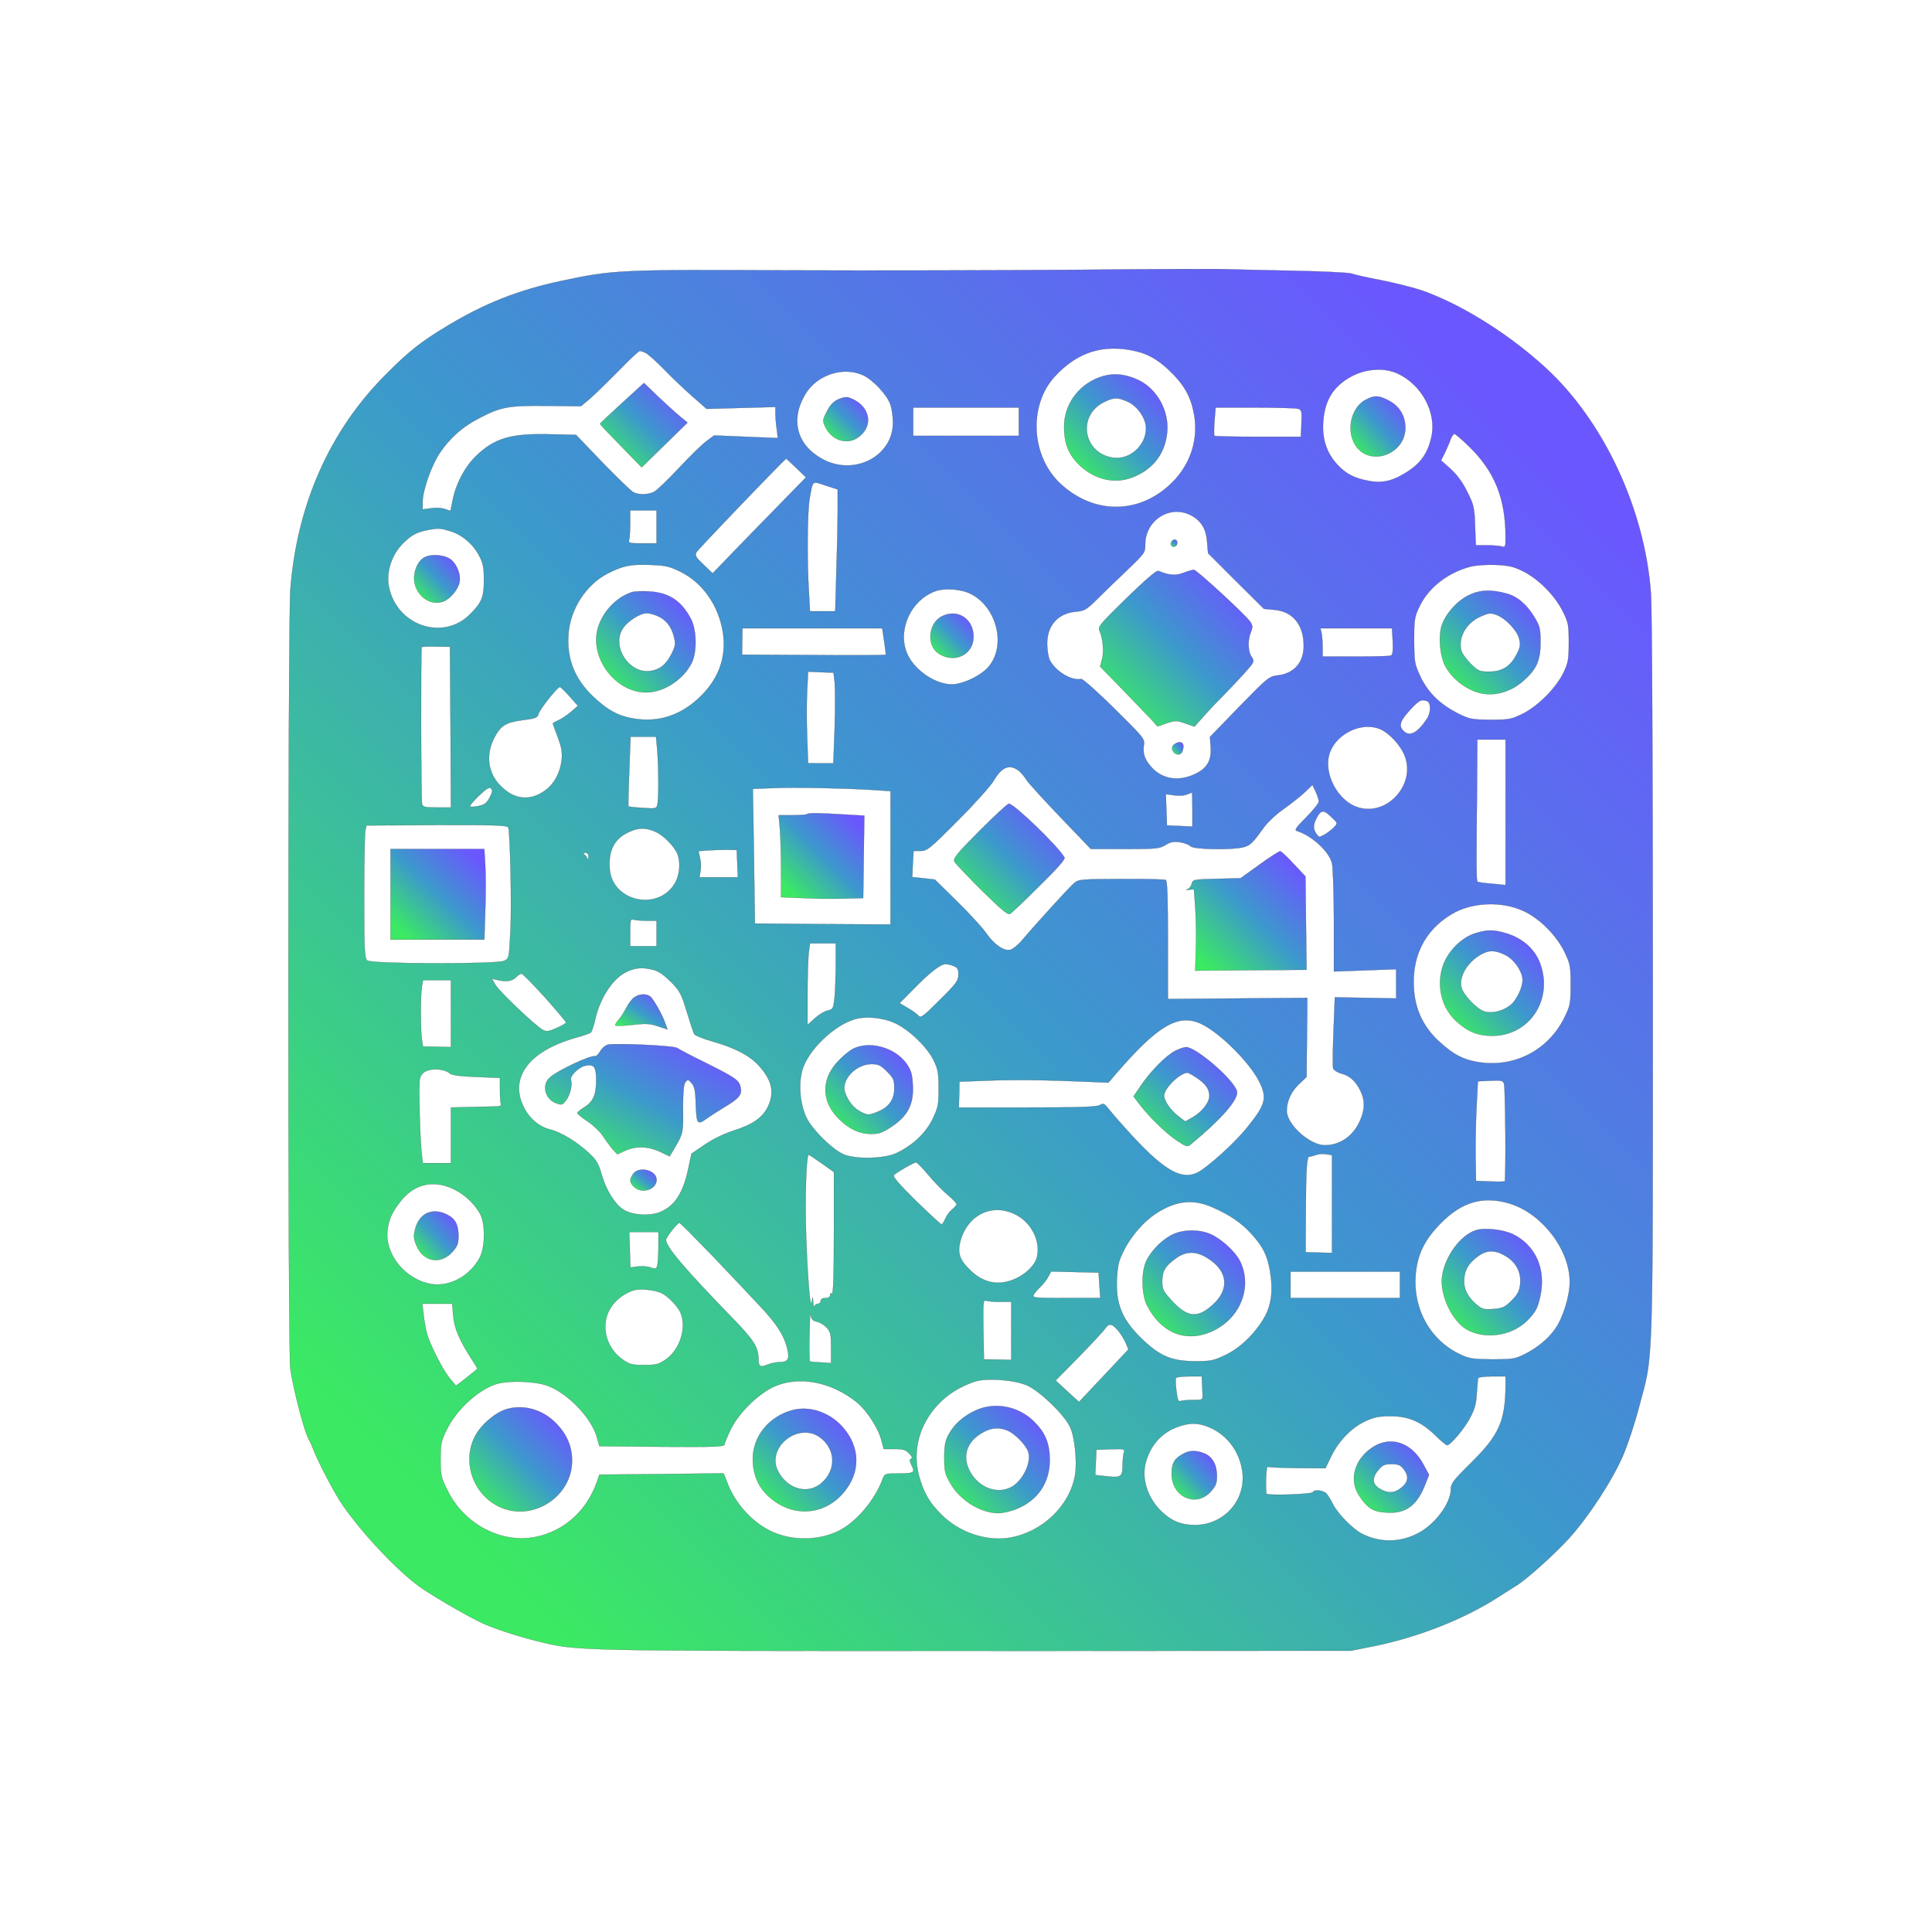
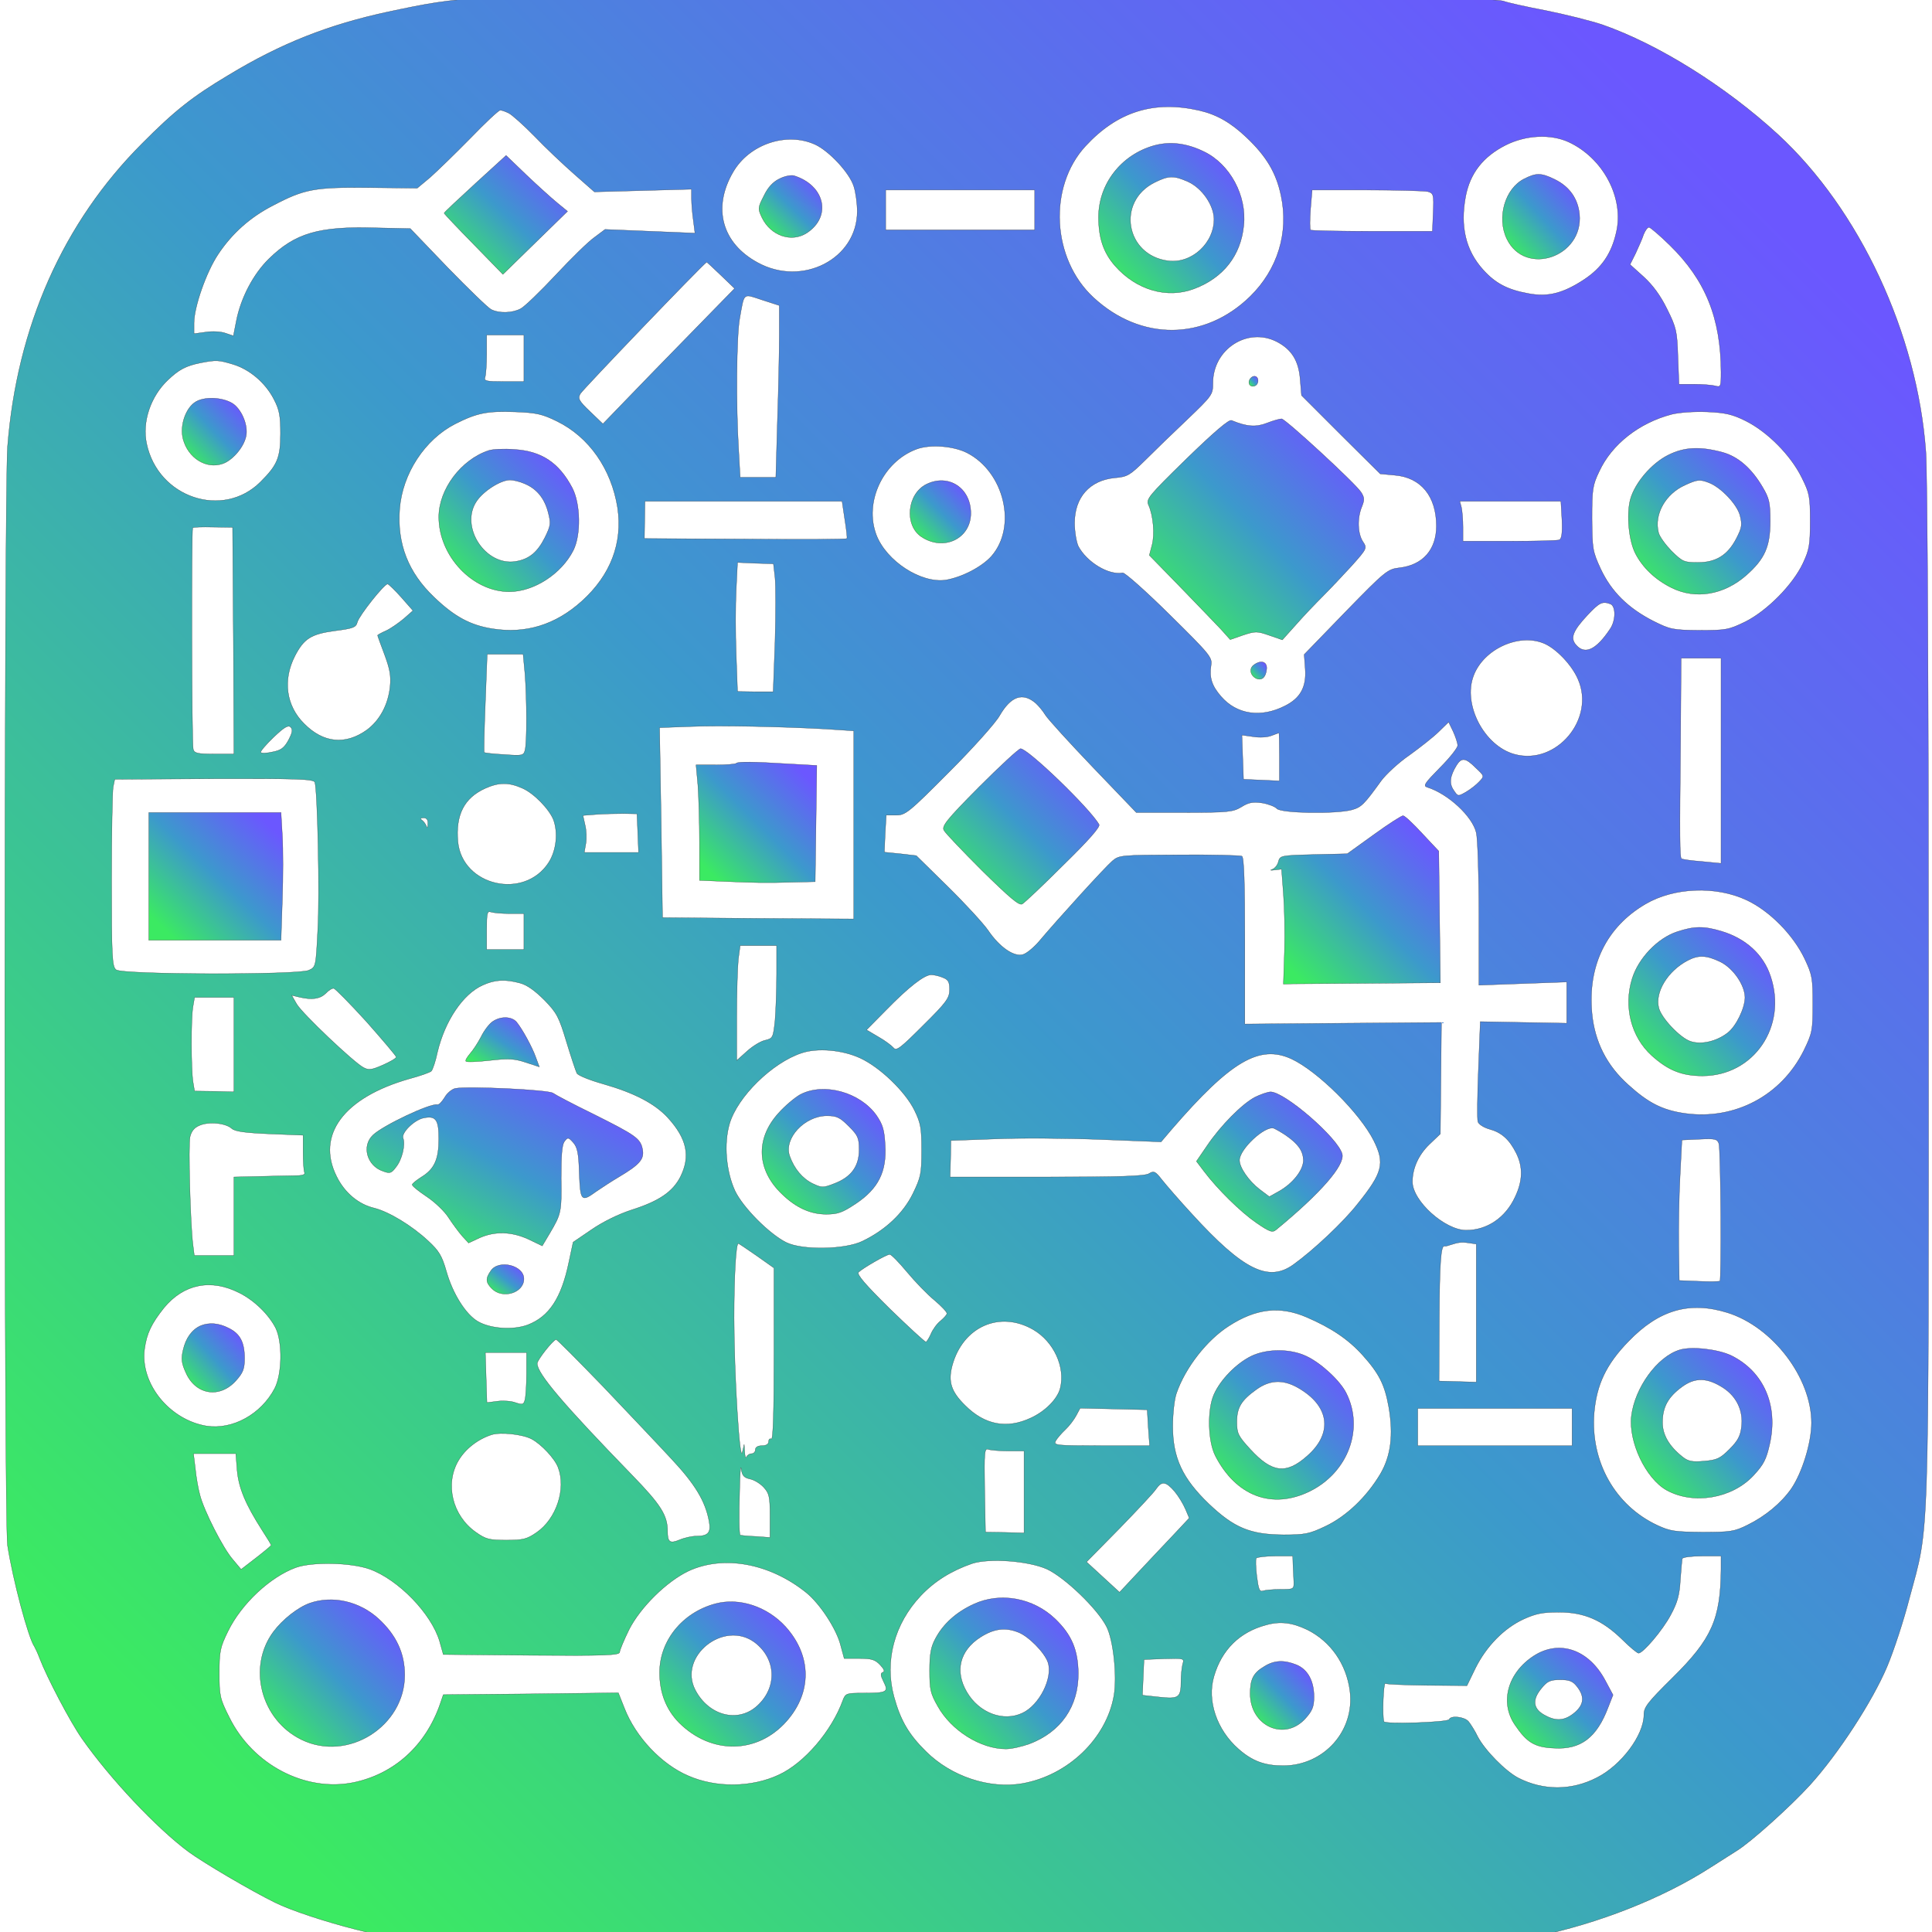
- <svg xmlns="http://www.w3.org/2000/svg" version="1.0" height="40" width="40" viewBox="0 0 1024 1024" preserveAspectRatio="xMidYMid meet">
+ <svg xmlns="http://www.w3.org/2000/svg" version="1.0" height="40" width="40" viewBox="0 0 1024 1024" preserveAspectRatio="none">
  <defs>
    <linearGradient id="grad1" x1="0%" y1="0%" x2="100%" y2="100%">
      <stop offset="10%" style="stop-color:#3BEA62; stop-opacity:1" />
      <stop offset="50%" style="stop-color:#3C99CC; stop-opacity:1" />
      <stop offset="90%" style="stop-color:#6B57FF; stop-opacity:1" />
    </linearGradient>
  </defs>
-   <g transform="translate(0,1024) scale(0.1,-0.1)" fill="url(#grad1)" stroke="#333">
+   <g transform="translate(-213,1240) scale(0.141,-0.141)" fill="url(#grad1)" stroke="#333">
    <path d="M5725 8810 c-396 -3 -1092 -5 -1547 -3 -907 4 -925 3 -1208 -57 -223 -48 -402 -118 -600 -238 -136 -81 -204 -135 -325 -257 -297 -297 -471 -689 -506 -1140 -13 -177 -14 -4042 0 -4130 19 -125 78 -348 101 -380 3 -5 13 -26 20 -45 27 -71 114 -237 158 -300 107 -153 283 -339 402 -427 56 -41 234 -146 324 -190 60 -30 191 -73 306 -102 212 -52 181 -51 2322 -51 l1988 1 122 24 c236 48 479 144 659 260 41 26 85 54 99 63 52 32 199 164 274 246 107 118 235 315 290 445 25 59 63 175 84 257 76 284 72 147 72 2274 0 1112 -4 1960 -10 2036 -32 445 -250 911 -556 1193 -197 181 -450 339 -659 412 -44 15 -141 39 -215 54 -74 14 -145 30 -157 35 -13 5 -154 12 -315 15 -161 3 -318 7 -348 8 -30 2 -379 1 -775 -3z m294 -431 c65 -15 118 -45 177 -101 75 -71 112 -133 130 -219 30 -140 -13 -278 -116 -379 -171 -167 -411 -169 -589 -4 -157 145 -171 416 -30 569 120 130 257 173 428 134z m-2596 -10 c12 -6 56 -45 97 -87 41 -43 109 -107 150 -143 l75 -66 183 5 182 5 0 -35 c0 -19 3 -57 7 -83 l6 -47 -169 7 -169 7 -40 -30 c-23 -16 -88 -80 -145 -141 -58 -62 -117 -119 -132 -127 -32 -17 -81 -18 -111 -3 -12 6 -85 77 -163 157 l-141 147 -134 3 c-210 6 -299 -20 -398 -117 -58 -57 -105 -146 -122 -233 l-11 -56 -30 10 c-16 6 -49 8 -74 4 l-44 -6 0 40 c0 60 46 192 91 259 52 78 120 139 206 183 118 62 156 69 360 67 l182 -2 48 40 c26 23 94 89 151 147 56 58 107 106 113 106 6 0 20 -5 32 -11z m3983 -108 c131 -60 211 -211 180 -341 -18 -79 -54 -132 -120 -176 -79 -52 -136 -67 -210 -53 -78 14 -124 38 -170 89 -66 73 -87 163 -66 276 17 88 66 150 151 193 76 38 168 42 235 12z m-2831 -10 c52 -24 129 -106 145 -157 7 -21 13 -64 13 -94 0 -179 -206 -285 -374 -193 -135 73 -171 206 -93 340 61 106 202 153 309 104z m825 -246 l0 -75 -280 0 -280 0 0 75 0 75 280 0 280 0 0 -75z m1478 69 c21 -6 23 -11 20 -78 l-3 -71 -227 0 c-124 0 -229 2 -231 5 -3 3 -3 38 0 78 l6 72 206 0 c113 0 216 -3 229 -6z m909 -201 c135 -132 192 -274 193 -477 0 -56 -1 -58 -22 -52 -13 3 -48 6 -79 6 l-57 0 -4 103 c-3 96 -6 110 -41 180 -25 51 -54 90 -88 121 l-51 46 21 42 c11 24 25 55 30 71 6 15 15 27 20 27 5 0 40 -30 78 -67z m-3567 -113 l52 -50 -164 -168 c-90 -92 -201 -206 -247 -254 l-84 -87 -48 46 c-42 40 -47 49 -37 67 8 15 453 479 475 495 1 0 25 -22 53 -49z m220 -225 c0 -62 -3 -207 -7 -323 l-6 -212 -67 0 -67 0 -6 107 c-10 162 -8 422 4 489 18 101 11 95 84 71 l65 -21 0 -111z m-960 -87 l0 -88 -76 0 c-65 0 -75 2 -70 16 3 9 6 48 6 87 l0 72 70 0 70 0 0 -87z m2830 62 c56 -29 83 -72 88 -143 l5 -59 148 -148 148 -147 54 -5 c99 -8 157 -79 157 -191 0 -89 -51 -147 -139 -157 -44 -5 -53 -12 -202 -165 l-156 -161 4 -54 c5 -68 -18 -110 -76 -139 -90 -46 -181 -33 -240 35 -35 40 -45 71 -38 117 5 30 -3 40 -156 191 -89 88 -168 158 -176 157 -53 -10 -135 40 -167 100 -7 15 -14 55 -14 87 0 97 57 161 151 170 48 4 57 10 114 66 34 34 105 103 158 153 95 91 97 94 97 138 0 127 130 211 240 155z m-3924 -85 c63 -19 122 -69 154 -131 21 -40 25 -63 25 -129 0 -92 -12 -119 -75 -182 -141 -141 -385 -60 -428 143 -18 82 15 179 80 240 41 39 67 53 121 64 62 12 69 11 123 -5z m1218 -214 c121 -59 205 -180 228 -325 20 -133 -26 -254 -135 -352 -99 -89 -211 -123 -336 -103 -82 13 -142 45 -218 118 -98 93 -140 201 -130 332 10 133 95 262 209 320 81 41 120 49 225 45 80 -3 102 -8 157 -35z m4469 1 c82 -41 169 -129 210 -212 30 -60 32 -72 32 -165 0 -88 -3 -107 -27 -158 -38 -81 -135 -179 -217 -220 -62 -30 -72 -32 -172 -32 -101 1 -110 3 -174 35 -94 48 -157 110 -197 195 -31 67 -32 76 -33 190 0 109 2 125 27 177 47 102 150 183 273 215 29 7 84 11 133 9 68 -3 95 -9 145 -34z m-2927 -120 c140 -72 189 -278 91 -389 -36 -40 -111 -79 -172 -89 -93 -13 -222 71 -260 169 -47 123 24 276 151 323 51 19 139 12 190 -14z m-460 -249 c6 -38 10 -70 8 -73 -1 -3 -173 -4 -382 -2 l-379 2 1 70 1 70 370 0 371 0 10 -67z m2696 -3 c2 -51 -1 -71 -10 -75 -8 -3 -92 -5 -188 -5 l-174 0 0 53 c0 28 -3 62 -6 75 l-6 22 190 0 190 0 4 -70z m-4994 -454 l2 -426 -74 0 c-63 0 -75 3 -79 18 -6 19 -7 823 -2 832 2 3 36 4 77 3 l73 -1 3 -426z m2036 237 c3 -29 3 -137 0 -241 l-7 -188 -67 0 -67 1 -5 140 c-3 77 -3 186 0 242 l5 103 67 -3 68 -2 6 -52z m-1405 -74 l44 -50 -34 -30 c-19 -16 -49 -37 -66 -45 -18 -8 -33 -16 -33 -18 0 -2 12 -35 26 -72 20 -54 25 -80 21 -120 -7 -69 -39 -128 -88 -164 -80 -57 -163 -49 -235 24 -68 67 -81 164 -35 254 34 66 61 83 150 95 70 9 80 13 85 33 7 25 102 145 114 143 4 -1 27 -23 51 -50z m4545 -25 c21 -8 21 -62 -1 -94 -52 -78 -94 -98 -127 -61 -24 26 -14 53 42 113 45 48 56 53 86 42z m-250 -148 c46 -19 105 -81 128 -134 67 -150 -81 -326 -238 -283 -114 31 -196 187 -154 296 38 100 170 160 264 121z m-3830 -115 c7 -92 8 -259 0 -287 -5 -20 -11 -21 -77 -16 -40 2 -74 6 -76 8 -2 2 0 85 4 186 l7 183 68 0 67 0 7 -74z m4496 -327 l0 -385 -72 7 c-40 3 -75 8 -77 11 -6 5 -7 73 -3 446 l2 307 75 0 75 0 0 -386z m-2576 217 c10 -9 27 -29 36 -44 9 -15 90 -104 179 -197 l163 -170 180 0 c166 0 183 2 215 21 27 17 43 20 78 15 24 -4 49 -14 55 -21 15 -18 223 -21 282 -5 36 10 46 20 111 110 18 24 65 68 106 96 40 29 90 68 110 88 l37 36 17 -35 c9 -20 17 -43 17 -53 0 -9 -30 -47 -67 -84 -57 -58 -64 -68 -47 -73 79 -25 170 -110 184 -171 5 -21 10 -159 10 -306 l0 -267 165 6 165 6 0 -77 0 -78 -162 3 -163 3 -7 -180 c-4 -98 -5 -187 -2 -196 3 -10 22 -22 43 -28 45 -12 75 -38 101 -90 26 -52 25 -104 -4 -165 -36 -78 -105 -125 -184 -125 -80 0 -202 110 -202 182 0 51 23 101 63 140 l42 40 2 210 2 209 -370 -3 -369 -3 0 312 c0 217 -3 314 -11 319 -6 3 -112 6 -236 5 -218 -1 -225 -1 -251 -23 -26 -22 -202 -215 -277 -304 -20 -23 -47 -45 -60 -48 -34 -9 -88 29 -130 91 -18 26 -86 100 -151 164 l-119 117 -60 7 -60 6 3 70 4 69 37 0 c35 0 48 10 200 163 89 89 174 184 189 211 43 74 87 89 136 47z m-2809 -139 c-16 -29 -28 -38 -59 -44 -21 -5 -42 -6 -45 -2 -3 3 18 28 47 56 41 39 56 48 65 39 9 -9 7 -20 -8 -49z m2018 42 l107 -7 0 -354 0 -353 -359 2 -360 3 -5 357 -6 357 108 4 c120 5 352 0 515 -9z m1707 -104 l0 -91 -67 3 -68 3 -3 83 -3 83 43 -6 c24 -4 54 -2 68 4 14 5 26 10 28 10 1 1 2 -40 2 -89z m738 -42 c33 -31 33 -31 13 -52 -11 -12 -33 -29 -50 -39 -30 -17 -30 -17 -46 7 -18 26 -14 53 11 94 19 30 34 28 72 -10z m-4364 -54 c10 -27 19 -423 11 -557 -7 -137 -7 -138 -34 -150 -41 -18 -702 -17 -724 2 -15 12 -17 48 -17 336 0 177 3 336 6 351 l6 29 373 2 c307 1 375 -1 379 -13z m781 -23 c43 -19 100 -78 116 -118 18 -49 11 -116 -18 -161 -92 -142 -325 -88 -341 78 -9 101 23 165 103 201 51 23 89 23 140 0z m433 -168 l3 -73 -102 0 -102 0 6 34 c3 19 2 50 -3 69 l-8 36 52 4 c28 2 74 3 101 3 l50 -1 3 -72z m-789 35 c0 -16 -2 -18 -6 -8 -3 8 -11 18 -17 22 -7 5 -4 8 7 8 11 0 17 -7 16 -22z m4957 -287 c86 -40 175 -130 218 -220 29 -61 31 -74 31 -171 0 -100 -2 -109 -34 -175 -84 -169 -259 -262 -446 -236 -85 12 -138 39 -213 107 -82 73 -127 163 -137 269 -17 179 54 325 201 411 107 63 265 69 380 15z m-4650 -51 l54 0 0 -67 0 -68 -70 0 -70 0 0 74 c0 63 2 72 16 67 9 -3 40 -6 70 -6z m1004 -227 c0 -60 -3 -138 -6 -175 -7 -64 -8 -67 -37 -74 -16 -3 -47 -22 -68 -41 l-39 -35 0 163 c0 90 3 188 6 217 l7 52 68 0 69 0 0 -107z m624 -13 c21 -8 26 -16 26 -45 0 -32 -10 -47 -99 -135 -86 -86 -101 -98 -112 -84 -7 8 -32 27 -57 41 l-44 26 74 75 c84 86 143 132 169 132 10 0 29 -4 43 -10z m-1589 -21 c27 -7 57 -29 92 -64 47 -48 55 -64 83 -157 17 -56 35 -110 39 -118 4 -8 48 -26 98 -40 119 -34 195 -74 244 -127 72 -79 86 -145 47 -223 -29 -56 -80 -91 -184 -124 -49 -16 -108 -45 -150 -74 l-69 -47 -16 -75 c-28 -135 -74 -205 -155 -236 -54 -20 -139 -15 -187 13 -45 26 -94 103 -118 187 -17 60 -28 78 -69 116 -61 57 -147 109 -202 123 -60 14 -112 58 -142 119 -78 156 27 297 273 367 41 11 78 24 83 29 5 5 16 37 23 71 28 118 96 219 170 252 46 21 84 23 140 8z m-577 -145 c61 -69 112 -129 112 -133 0 -5 -23 -18 -50 -30 -43 -19 -54 -20 -74 -9 -38 21 -229 202 -250 238 l-19 33 29 -7 c47 -11 77 -7 99 14 10 11 24 20 30 19 5 0 61 -57 123 -125z m-498 -87 l0 -177 -74 2 -74 1 -6 36 c-7 46 -8 235 0 281 l6 35 74 0 74 0 0 -178z m2354 -50 c74 -34 169 -125 204 -196 24 -49 27 -68 27 -151 0 -88 -3 -101 -33 -163 -36 -73 -102 -136 -189 -178 -65 -32 -226 -35 -287 -5 -64 32 -162 131 -192 193 -34 73 -43 178 -21 253 30 102 161 230 271 266 59 20 153 12 220 -19z m1621 -3 c99 -46 258 -204 310 -308 42 -85 33 -120 -61 -237 -54 -69 -166 -174 -241 -228 -94 -68 -189 -21 -381 189 -48 52 -99 111 -114 130 -24 31 -30 34 -48 23 -15 -10 -110 -13 -384 -13 l-364 0 2 69 1 68 165 6 c91 4 269 3 395 -2 l230 -9 40 47 c222 257 330 320 450 265z m-3983 -262 c13 -11 50 -16 143 -20 l125 -5 0 -63 c0 -34 2 -68 5 -76 4 -10 -7 -13 -42 -13 -27 0 -87 -2 -135 -3 l-88 -2 0 -148 0 -147 -75 0 -74 0 -5 40 c-10 78 -18 375 -11 406 5 21 16 35 36 43 35 15 98 9 121 -12z m5597 -323 c1 -135 -1 -248 -3 -250 -2 -2 -38 -3 -79 -1 l-74 3 -2 127 c-1 70 1 189 5 264 l7 137 66 3 c59 3 67 1 73 -17 3 -11 6 -131 7 -266z m-919 -371 l0 -259 -70 2 -70 2 1 231 c1 212 6 279 19 276 3 -1 12 1 20 4 34 11 45 12 72 8 l28 -4 0 -260z m-2705 216 l65 -46 0 -324 c0 -214 -3 -323 -10 -319 -5 3 -10 -1 -10 -9 0 -10 -9 -16 -25 -16 -16 0 -25 -6 -25 -15 0 -8 -6 -15 -14 -15 -8 0 -17 -6 -19 -12 -3 -7 -6 1 -7 17 l-2 30 -7 -30 c-10 -45 -31 299 -31 505 0 156 7 280 16 280 2 0 33 -21 69 -46z m565 -61 c30 -36 76 -84 103 -106 26 -22 47 -44 47 -50 0 -5 -11 -17 -24 -28 -13 -10 -29 -32 -36 -49 -7 -16 -16 -30 -19 -30 -4 0 -65 56 -136 125 -91 90 -125 129 -117 137 15 15 105 67 117 67 6 0 35 -30 65 -66z m-2509 -79 c56 -28 110 -81 136 -132 26 -54 24 -173 -4 -227 -51 -97 -158 -156 -256 -141 -139 23 -250 159 -233 289 8 59 26 96 73 155 74 90 177 111 284 56z m5593 -74 c170 -53 316 -244 316 -414 0 -75 -35 -188 -76 -248 -38 -54 -97 -103 -164 -136 -50 -25 -65 -27 -170 -27 -102 1 -121 3 -170 26 -158 74 -251 238 -237 421 9 107 45 184 130 271 114 118 229 151 371 107z m-1582 -17 c93 -40 157 -83 211 -143 62 -69 83 -111 98 -195 18 -105 8 -184 -32 -252 -52 -87 -128 -159 -206 -196 -61 -29 -77 -32 -158 -32 -125 1 -185 26 -280 116 -99 95 -136 173 -136 292 0 46 6 102 14 124 33 96 114 200 197 253 102 66 192 76 292 33z m-1027 -47 c77 -45 121 -141 101 -220 -10 -40 -56 -87 -111 -112 -90 -42 -173 -26 -246 47 -53 52 -65 89 -49 150 40 147 179 208 305 135z m-1618 -213 c93 -98 209 -220 257 -272 89 -95 128 -159 142 -235 8 -43 -3 -56 -49 -56 -15 0 -43 -6 -62 -14 -36 -15 -45 -9 -45 32 0 60 -25 100 -134 212 -259 267 -356 381 -356 419 0 13 59 88 71 90 3 1 82 -79 176 -176z m-287 50 c0 -43 -3 -88 -6 -100 -5 -19 -9 -20 -36 -11 -16 6 -47 8 -68 5 l-39 -5 -3 94 -3 94 78 0 77 0 0 -77z m2337 -205 l5 -68 -182 0 c-169 0 -180 1 -171 18 5 9 21 28 36 42 15 14 33 38 41 53 l15 28 126 -3 126 -3 4 -67z m1593 2 l0 -70 -290 0 -290 0 0 70 0 70 290 0 290 0 0 -70z m-3911 -45 c36 -19 88 -74 100 -108 30 -80 -7 -192 -81 -243 -36 -25 -50 -29 -114 -29 -64 0 -77 3 -115 30 -88 62 -117 181 -65 269 26 44 72 80 124 97 34 11 117 2 151 -16z m1792 -45 l59 0 0 -154 0 -154 -72 2 -73 1 -3 159 c-2 142 -1 158 14 152 8 -3 42 -6 75 -6z m-2899 -73 c6 -65 30 -125 94 -225 19 -29 34 -54 34 -56 0 -2 -25 -23 -56 -47 l-57 -44 -31 37 c-37 42 -109 184 -124 243 -6 22 -14 66 -17 98 l-7 57 79 0 80 0 5 -63z m1927 -32 c16 -3 39 -17 52 -31 21 -23 24 -35 24 -107 l0 -82 -55 4 c-30 1 -56 4 -57 5 -4 4 -5 72 -2 171 1 61 4 96 6 78 3 -25 10 -33 32 -38z m1597 -47 c15 -18 33 -48 41 -67 l14 -33 -58 -62 c-32 -34 -91 -96 -131 -139 l-73 -78 -62 57 -62 57 124 126 c67 69 130 136 138 149 21 30 36 28 69 -10z m445 -275 c1 -18 2 -46 3 -63 1 -30 0 -30 -51 -30 -28 0 -58 -3 -66 -6 -12 -4 -16 8 -22 55 -4 33 -5 64 -2 68 3 4 35 8 71 8 l66 0 1 -32z m1609 -18 c-2 -187 -34 -261 -182 -407 -95 -94 -108 -111 -108 -140 0 -76 -85 -190 -177 -236 -95 -49 -201 -49 -295 -1 -48 25 -126 104 -153 156 -10 21 -26 46 -34 56 -15 18 -67 24 -73 8 -4 -11 -242 -19 -245 -8 -7 19 -2 148 5 143 5 -3 76 -6 158 -7 l149 -1 32 66 c41 82 107 150 181 184 46 21 72 26 132 26 95 0 163 -29 238 -102 29 -29 57 -52 62 -52 17 0 91 87 121 144 25 46 33 75 36 130 3 39 6 76 7 81 2 6 36 10 75 10 l71 0 0 -50z m-2534 1 c67 -31 190 -149 224 -216 26 -50 40 -187 28 -259 -28 -162 -173 -301 -345 -331 -123 -21 -266 26 -361 120 -65 64 -96 116 -121 207 -36 133 1 273 101 379 52 55 115 94 193 121 65 21 212 10 281 -21z m-2546 0 c108 -39 232 -167 263 -271 l14 -50 332 -3 c276 -2 331 0 331 12 0 7 16 45 35 84 43 85 142 182 224 221 132 61 305 29 442 -81 52 -42 115 -138 130 -200 l13 -48 56 0 c47 0 60 -4 79 -24 15 -16 19 -25 10 -28 -9 -3 -9 -11 3 -35 20 -39 13 -43 -78 -43 -61 0 -65 -1 -75 -27 -42 -116 -145 -236 -240 -280 -102 -48 -236 -50 -341 -4 -101 43 -198 146 -240 254 l-23 58 -329 -4 -329 -3 -12 -35 c-54 -156 -172 -263 -325 -295 -181 -37 -379 66 -467 244 -36 71 -38 82 -38 167 0 82 3 97 33 158 51 104 159 204 255 239 63 22 206 19 277 -6z m3525 -228 c88 -44 147 -129 160 -230 19 -150 -97 -280 -250 -281 -70 0 -117 17 -169 63 -82 72 -119 182 -92 273 29 100 97 167 196 193 53 15 99 9 155 -18z m-469 -130 c-3 -13 -6 -41 -6 -63 0 -62 -8 -68 -81 -60 l-64 7 3 67 3 67 76 3 c75 2 76 2 69 -21z" />
    <path d="M5848 8247 c-123 -35 -208 -144 -208 -269 0 -79 19 -134 62 -183 80 -91 196 -125 298 -86 109 41 175 125 186 238 12 112 -52 230 -149 277 -65 32 -128 40 -189 23z m129 -136 c52 -24 95 -86 97 -138 2 -92 -84 -171 -173 -159 -159 21 -194 222 -51 294 54 27 73 27 127 3z" />
    <path d="M3297 8104 c-64 -59 -117 -108 -117 -111 0 -2 50 -55 111 -117 l110 -113 122 119 121 118 -39 32 c-22 18 -74 65 -116 105 l-76 73 -116 -106z" />
    <path d="M7240 8122 c-72 -36 -104 -146 -65 -226 69 -142 288 -68 273 93 -6 59 -38 104 -93 131 -51 25 -70 25 -115 2z" />
    <path d="M4440 8122 c-23 -11 -43 -32 -58 -64 -23 -45 -23 -48 -7 -82 33 -68 111 -95 169 -57 94 62 67 179 -49 215 -11 3 -36 -2 -55 -12z" />
    <path d="M6207 7365 c-7 -16 8 -29 23 -20 15 9 12 35 -4 35 -8 0 -16 -7 -19 -15z" />
    <path d="M5971 7070 c-143 -140 -153 -152 -143 -174 18 -40 24 -111 13 -151 l-10 -38 118 -121 c65 -67 133 -138 152 -158 l34 -38 49 17 c46 15 52 15 98 -1 l49 -17 52 58 c28 32 75 81 102 108 28 28 76 79 108 114 56 63 57 65 41 89 -20 30 -22 89 -4 132 10 25 10 34 -3 54 -22 34 -285 276 -299 276 -7 0 -32 -7 -55 -16 -41 -16 -75 -14 -133 10 -10 4 -65 -43 -169 -144z" />
    <path d="M6224 6295 c-20 -14 -13 -42 11 -52 20 -7 34 6 37 36 3 28 -21 36 -48 16z" />
    <path d="M2248 7285 c-39 -22 -63 -91 -49 -142 19 -70 86 -113 148 -92 36 12 78 59 88 101 9 35 -9 89 -40 118 -31 29 -108 37 -147 15z" />
    <path d="M3348 7101 c-104 -34 -188 -146 -188 -250 0 -147 127 -281 265 -281 93 0 197 68 241 156 29 58 27 174 -4 234 -50 95 -116 139 -219 145 -37 3 -80 1 -95 -4z m135 -125 c45 -19 74 -54 88 -107 11 -43 10 -50 -12 -95 -28 -56 -60 -82 -110 -90 -114 -19 -211 131 -147 226 26 39 91 80 126 80 12 0 37 -6 55 -14z" />
    <path d="M7782 7084 c-63 -31 -126 -105 -143 -167 -15 -57 -6 -154 19 -203 27 -53 75 -99 136 -129 90 -45 197 -27 281 47 69 61 90 107 90 203 0 70 -4 86 -28 127 -42 72 -93 116 -151 132 -85 23 -144 20 -204 -10z m152 -104 c45 -17 105 -80 117 -122 9 -36 8 -46 -13 -87 -33 -64 -77 -91 -146 -91 -51 0 -57 3 -98 43 -23 24 -46 55 -49 70 -17 68 26 145 100 178 46 21 55 22 89 9z" />
    <path d="M4993 6974 c-73 -36 -84 -155 -18 -198 84 -55 185 -6 185 89 0 95 -84 150 -167 109z" />
    <path d="M5191 5836 c-122 -123 -141 -147 -132 -163 5 -10 70 -78 144 -152 104 -102 138 -131 150 -125 9 5 79 71 156 148 95 93 138 142 133 151 -33 59 -267 285 -295 285 -7 0 -77 -65 -156 -144z" />
    <path d="M6675 5657 l-100 -72 -127 -3 c-123 -3 -126 -4 -132 -27 -3 -13 -14 -26 -24 -29 -9 -3 -5 -4 10 -2 l26 3 7 -93 c4 -50 6 -148 4 -216 l-4 -123 33 1 c17 0 150 1 295 2 l262 2 -3 247 -3 248 -62 66 c-34 37 -66 67 -72 67 -5 1 -55 -31 -110 -71z" />
    <path d="M4278 5925 c-3 -3 -38 -6 -78 -6 l-73 0 7 -76 c3 -42 6 -139 6 -217 l0 -141 93 -4 c119 -5 154 -6 257 -3 l85 2 3 219 3 218 -107 6 c-131 8 -189 9 -196 2z" />
    <path d="M2070 5500 l0 -240 249 0 248 0 5 153 c3 83 3 191 0 240 l-5 87 -248 0 -249 0 0 -240z" />
    <path d="M7815 5292 c-73 -24 -145 -99 -169 -176 -33 -105 -4 -220 74 -290 61 -55 113 -76 190 -76 193 0 320 186 256 375 -27 82 -94 142 -185 169 -67 20 -102 19 -166 -2z m162 -113 c49 -24 93 -88 93 -135 -1 -41 -33 -107 -65 -132 -41 -32 -99 -46 -140 -32 -39 13 -110 88 -119 126 -15 59 34 139 109 178 40 21 70 20 122 -5z" />
    <path d="M3362 4954 c-12 -8 -32 -34 -43 -57 -12 -23 -31 -52 -42 -64 -11 -13 -18 -25 -15 -28 3 -4 43 -2 89 3 70 8 93 7 135 -7 l52 -17 -13 35 c-14 40 -51 107 -73 134 -19 21 -60 22 -90 1z" />
    <path d="M3222 4703 c-13 -3 -31 -18 -40 -34 -10 -16 -21 -28 -27 -27 -27 6 -204 -78 -242 -114 -44 -41 -23 -116 37 -136 26 -10 32 -8 49 15 23 28 36 84 27 109 -8 20 43 70 78 76 45 9 56 -7 56 -78 0 -77 -16 -114 -65 -144 -19 -12 -35 -25 -35 -29 0 -5 25 -25 55 -45 30 -20 67 -55 82 -79 15 -23 38 -54 51 -69 l24 -26 41 19 c58 26 121 24 184 -5 l52 -25 28 47 c43 73 45 79 43 207 0 85 3 125 12 138 13 17 15 17 33 -3 16 -18 21 -40 23 -116 4 -105 8 -109 63 -69 19 13 57 38 84 54 81 48 98 68 91 105 -8 41 -26 53 -186 133 -74 36 -142 72 -150 78 -15 13 -321 27 -368 18z" />
    <path d="M3356 4018 c-21 -30 -20 -44 4 -68 40 -40 120 -16 120 37 0 51 -94 74 -124 31z" />
    <path d="M4519 4680 c-20 -11 -57 -42 -82 -70 -88 -97 -82 -215 15 -306 52 -50 106 -74 164 -74 44 0 61 6 112 40 84 56 116 120 110 219 -3 58 -9 78 -33 113 -62 87 -198 124 -286 78z m182 -119 c35 -35 39 -44 39 -89 0 -62 -30 -103 -94 -127 -41 -16 -46 -16 -80 0 -39 19 -70 56 -87 104 -23 66 56 151 140 151 37 0 49 -6 82 -39z" />
    <path d="M6228 4670 c-49 -26 -128 -106 -179 -181 l-41 -60 28 -37 c52 -69 139 -154 197 -194 51 -35 61 -38 75 -26 167 137 258 242 248 284 -15 60 -217 235 -270 234 -12 -1 -38 -10 -58 -20z m117 -144 c46 -32 64 -58 65 -93 0 -38 -41 -89 -94 -118 l-34 -19 -37 28 c-40 31 -75 81 -75 109 0 42 96 131 129 120 9 -4 30 -16 46 -27z" />
    <path d="M2265 3811 c-32 -14 -56 -46 -66 -91 -8 -33 -6 -50 10 -85 37 -85 129 -99 190 -29 25 28 31 43 31 82 0 61 -17 93 -60 114 -37 19 -73 22 -105 9z" />
    <path d="M7824 3720 c-84 -26 -168 -142 -181 -249 -11 -97 54 -234 132 -278 101 -56 246 -32 327 55 38 41 48 60 61 118 33 146 -23 273 -145 333 -51 24 -149 35 -194 21z m165 -143 c50 -33 75 -86 68 -145 -4 -35 -13 -53 -45 -85 -35 -35 -47 -41 -96 -45 -45 -4 -60 -1 -82 17 -49 39 -74 82 -74 128 0 58 21 96 73 134 50 37 96 35 156 -4z" />
    <path d="M6215 3697 c-56 -27 -116 -88 -141 -144 -26 -58 -23 -176 5 -231 78 -152 214 -203 356 -133 143 71 204 235 136 369 -23 46 -94 112 -149 138 -60 29 -148 29 -207 1z m186 -126 c109 -68 118 -167 23 -250 -79 -70 -132 -63 -213 25 -46 50 -51 60 -51 103 0 54 16 81 73 122 54 39 107 39 168 0z" />
    <path d="M7278 2571 c-99 -63 -131 -175 -73 -260 45 -67 75 -85 148 -88 100 -6 160 40 203 154 l18 46 -30 56 c-62 115 -171 152 -266 92z m161 -117 c29 -37 26 -68 -10 -98 -35 -29 -67 -33 -108 -11 -48 24 -53 59 -15 104 21 26 33 31 69 31 35 0 48 -5 64 -26z" />
    <path d="M5170 2764 c-65 -30 -114 -74 -143 -129 -17 -31 -22 -58 -22 -120 0 -71 3 -86 31 -135 51 -91 161 -160 256 -160 21 0 60 9 88 19 119 45 185 141 184 266 -1 87 -25 144 -86 203 -83 80 -207 103 -308 56z m167 -105 c39 -14 101 -77 113 -114 19 -58 -32 -160 -96 -190 -72 -34 -163 0 -209 79 -46 78 -27 156 51 206 50 32 93 38 141 19z" />
    <path d="M2675 2768 c-45 -16 -103 -62 -137 -108 -98 -133 -46 -331 106 -405 174 -85 388 50 388 243 0 82 -32 150 -98 211 -72 66 -173 89 -259 59z" />
    <path d="M4200 2766 c-124 -33 -210 -139 -210 -259 0 -76 25 -139 73 -188 121 -121 295 -119 405 6 95 108 94 245 -4 354 -69 76 -174 111 -264 87z m147 -145 c81 -61 87 -168 11 -238 -72 -67 -183 -39 -234 59 -65 126 107 264 223 179z" />
    <path d="M6263 2530 c-41 -24 -53 -48 -53 -102 0 -123 131 -181 209 -92 25 28 31 44 31 80 0 59 -23 102 -65 120 -47 19 -84 18 -122 -6z" />
  </g>
</svg>
